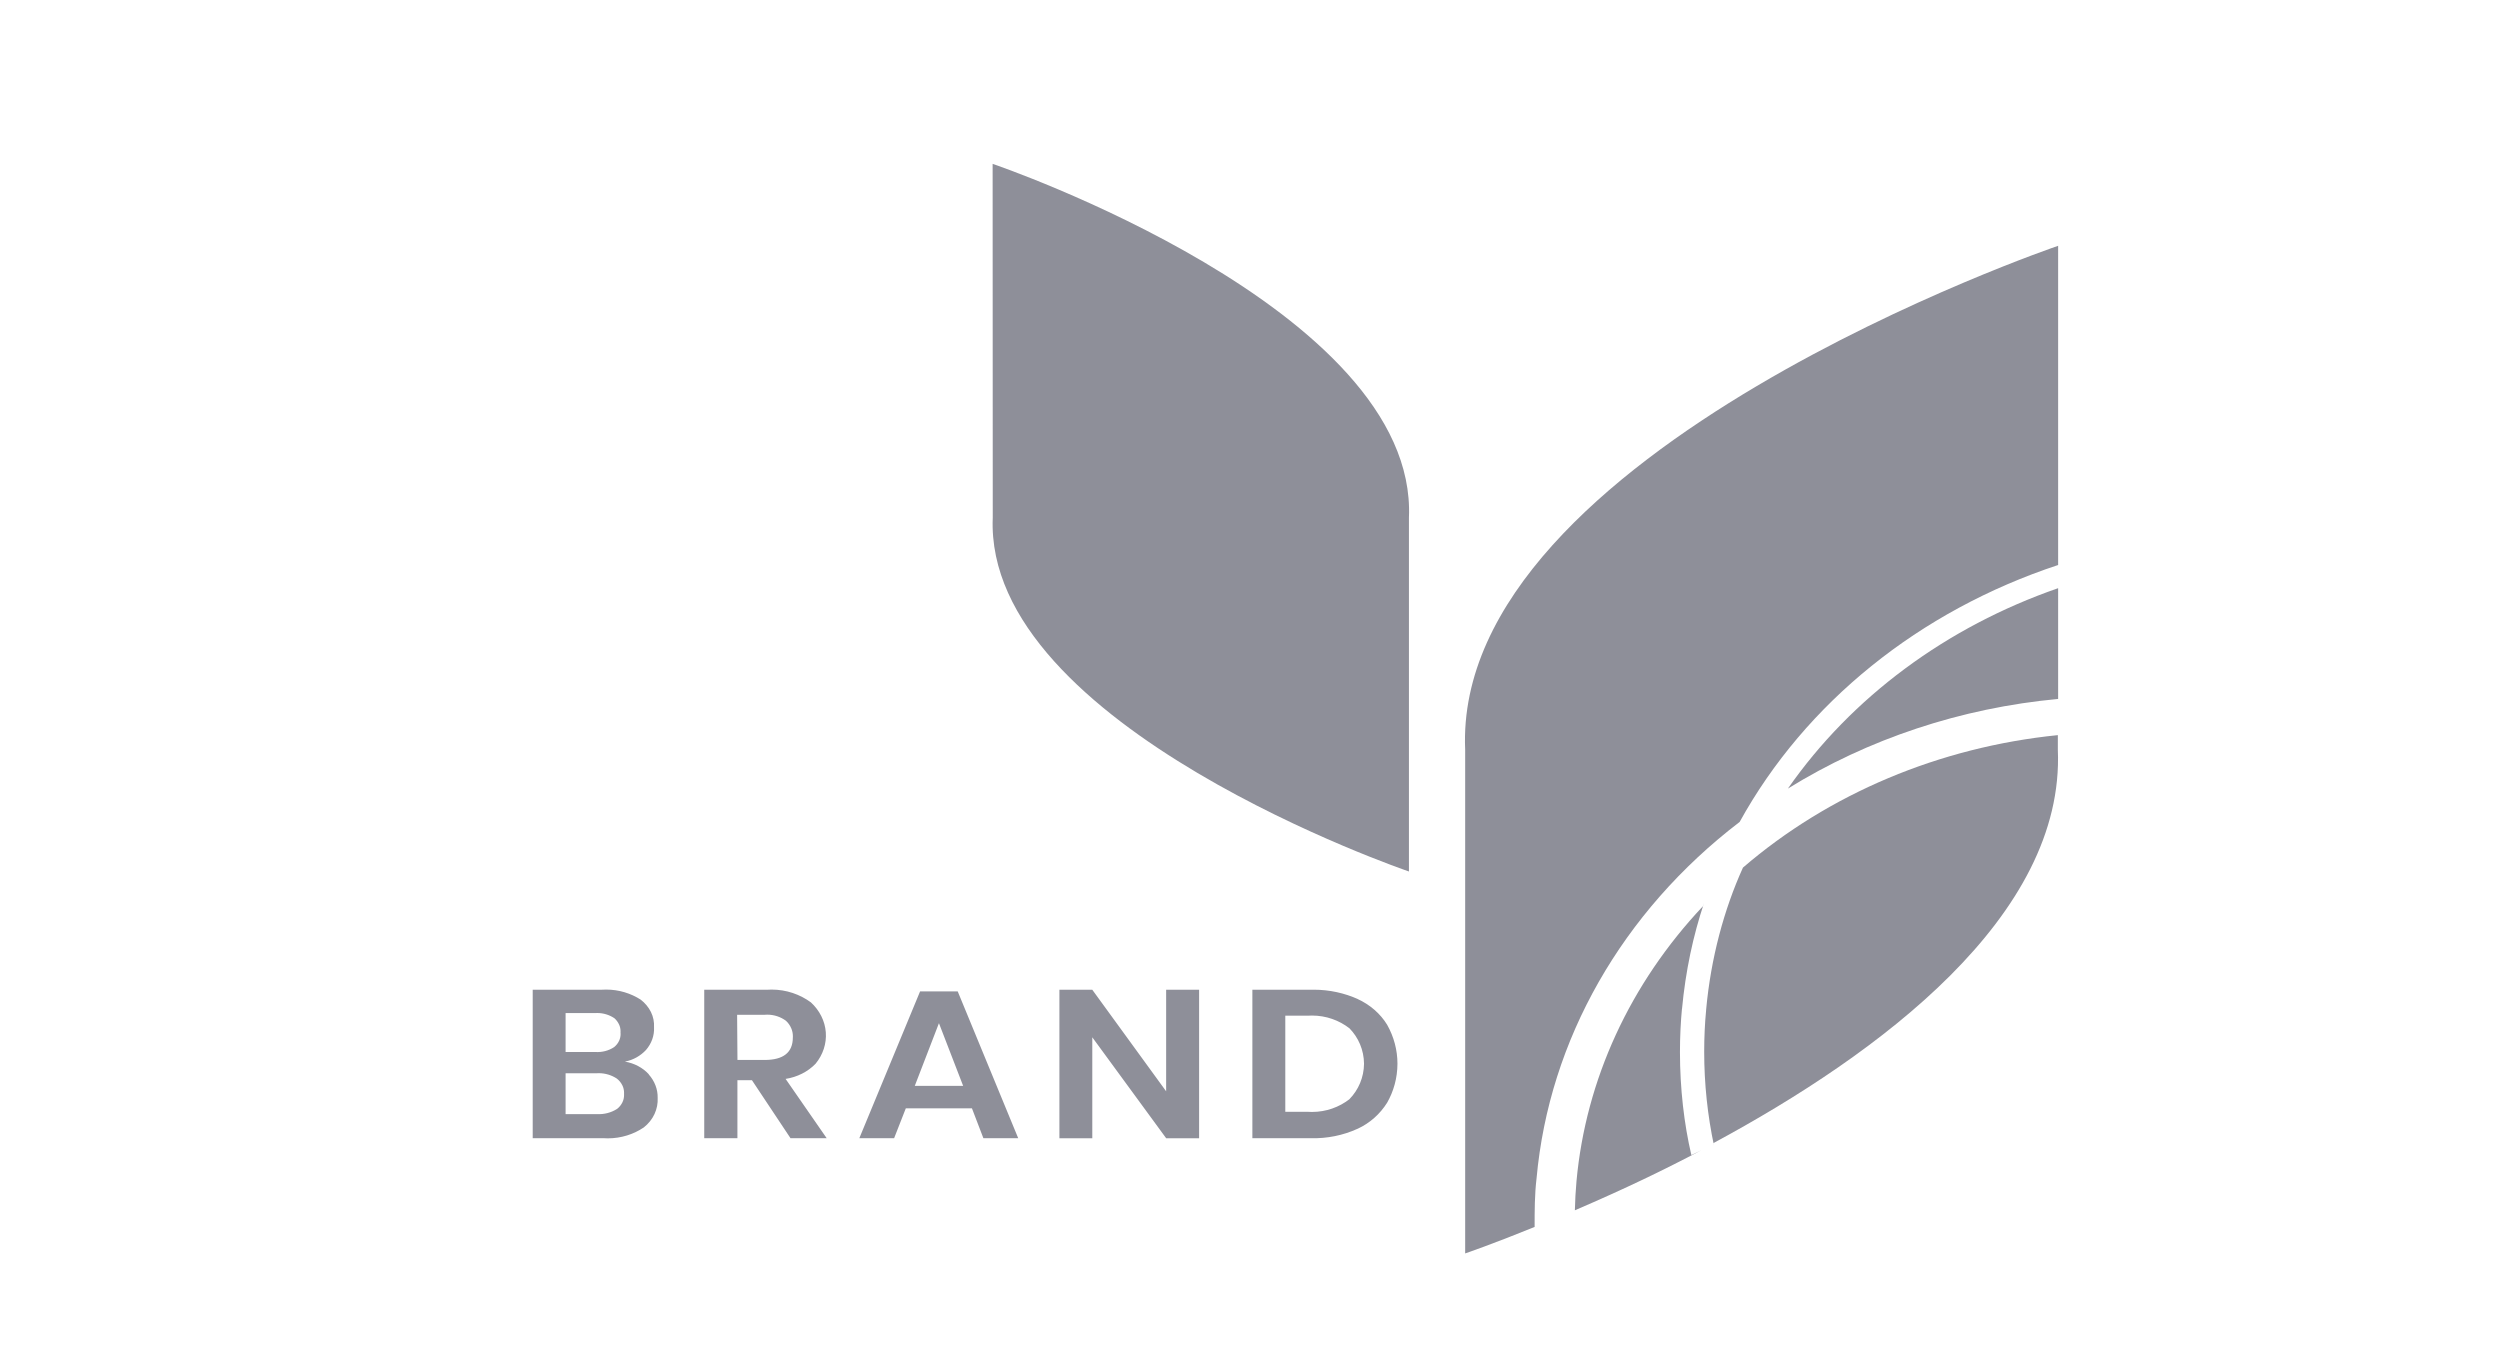
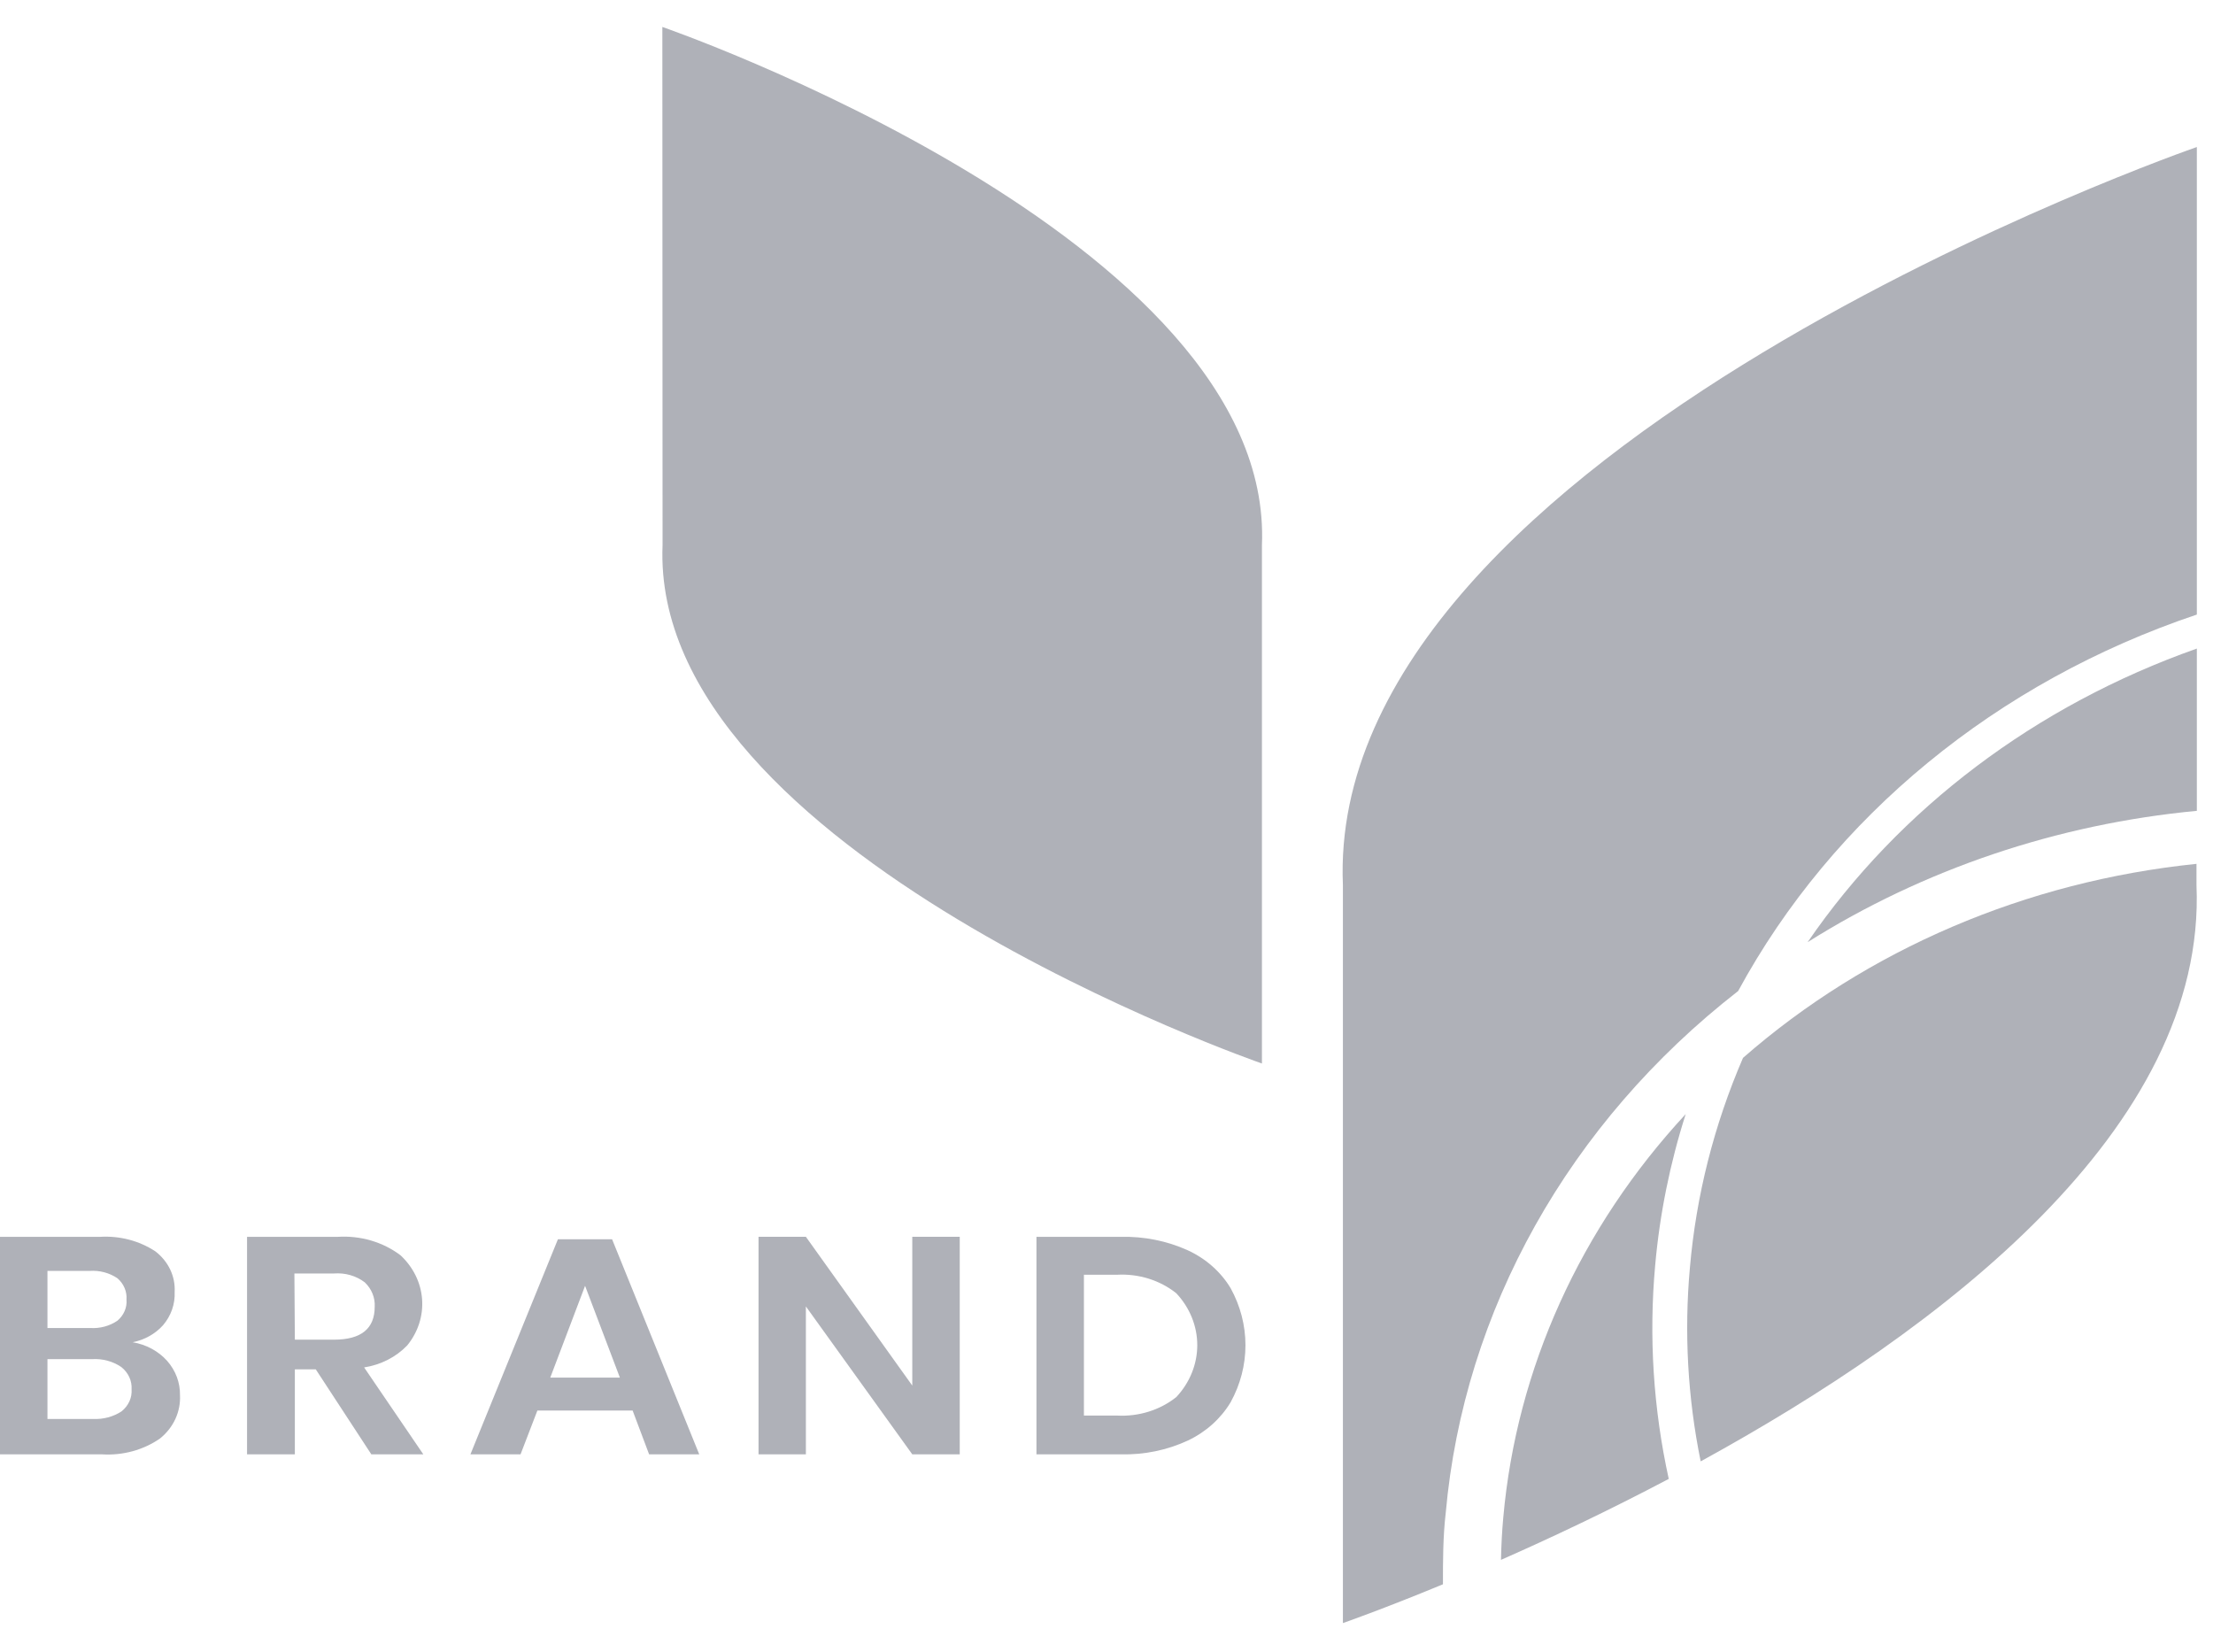
- <svg xmlns="http://www.w3.org/2000/svg" version="1.1" width="59" height="32" viewBox="0 0 59 32">
-   <path fill="#8e8f99" d="M15.31 25.356c0.14 0.157 0.215 0.352 0.211 0.553 0.007 0.131-0.019 0.262-0.075 0.383s-0.143 0.229-0.252 0.315c-0.239 0.162-0.534 0.258-0.851 0.258-0.035 0-0.070-0.001-0.105-0.004l0.005 0h-1.671v-3.504h1.637c0.029-0.002 0.063-0.003 0.097-0.003 0.301 0 0.581 0.088 0.817 0.239l-0.006-0.004c0.105 0.080 0.189 0.181 0.245 0.294s0.080 0.238 0.073 0.362c0.010 0.193-0.058 0.383-0.19 0.535-0.129 0.138-0.3 0.236-0.492 0.273l-0.006 0.001c0.222 0.037 0.422 0.143 0.565 0.299zM13.349 24.827h0.7c0.159 0.011 0.317-0.030 0.445-0.116 0.051-0.041 0.092-0.093 0.119-0.153l0.001-0.003c0.020-0.045 0.032-0.097 0.032-0.152 0-0.012-0.001-0.025-0.002-0.037l0 0.002c0.001-0.009 0.001-0.019 0.001-0.029 0-0.057-0.012-0.11-0.034-0.159l0.001 0.003c-0.028-0.062-0.067-0.114-0.116-0.156l-0.001-0c-0.113-0.075-0.252-0.12-0.401-0.12-0.020 0-0.040 0.001-0.060 0.002l0.003-0h-0.689v0.919zM14.562 26.171c0.055-0.042 0.098-0.096 0.128-0.158l0.001-0.003c0.024-0.049 0.037-0.107 0.037-0.168 0-0.010-0-0.019-0.001-0.028l0 0.001c0.001-0.007 0.001-0.016 0.001-0.025 0-0.063-0.014-0.122-0.040-0.175l0.001 0.002c-0.032-0.065-0.076-0.119-0.13-0.161l-0.001-0.001c-0.121-0.080-0.269-0.128-0.429-0.128-0.016 0-0.033 0-0.049 0.002l0.002-0h-0.734v0.964h0.743c0.167 0.009 0.333-0.034 0.47-0.122zM18.657 26.863l-0.911-1.37h-0.343v1.369h-0.783v-3.504h1.483c0.032-0.002 0.069-0.004 0.107-0.004 0.348 0 0.67 0.113 0.93 0.304l-0.004-0.003c0.207 0.19 0.333 0.441 0.353 0.707s-0.066 0.529-0.242 0.743c-0.183 0.189-0.433 0.315-0.707 0.357l0.97 1.4h-0.851zM17.403 25.015h0.641c0.445 0 0.667-0.177 0.667-0.531 0.001-0.009 0.001-0.019 0.001-0.029 0-0.066-0.014-0.129-0.038-0.187l0.001 0.003c-0.030-0.071-0.073-0.132-0.127-0.181l-0-0c-0.122-0.090-0.275-0.144-0.441-0.144-0.022 0-0.044 0.001-0.065 0.003l0.003-0h-0.649l0.008 1.066zM22.939 26.157h-1.562l-0.276 0.705h-0.821l1.434-3.465h0.888l1.428 3.465h-0.822l-0.27-0.705zM22.73 25.626l-0.571-1.479-0.57 1.479h1.141zM28.299 26.863h-0.777l-1.744-2.383v2.383h-0.776v-3.505h0.776l1.743 2.397v-2.397h0.778v3.504zM32.737 26.023c-0.169 0.27-0.409 0.482-0.693 0.614l-0.010 0.004c-0.338 0.154-0.714 0.23-1.093 0.221h-1.385v-3.504h1.385c0.019-0 0.042-0.001 0.064-0.001 0.372 0 0.726 0.080 1.045 0.223l-0.016-0.006c0.298 0.135 0.543 0.349 0.703 0.611 0.16 0.285 0.243 0.6 0.243 0.919-0.001 0.338-0.091 0.655-0.248 0.928l0.005-0.009zM31.847 25.94c0.211-0.216 0.341-0.511 0.344-0.836v-0c-0.003-0.326-0.133-0.62-0.344-0.836l0 0c-0.242-0.188-0.55-0.301-0.884-0.301-0.031 0-0.063 0.001-0.094 0.003l0.004-0h-0.54v2.269h0.54c0.027 0.002 0.058 0.003 0.090 0.003 0.334 0 0.642-0.113 0.887-0.303l-0.003 0.002zM23.426 3.867s10.038 3.411 9.825 8.349v8.351s-10.031-3.414-9.822-8.351l-0.003-8.349zM42.194 18.611c1.895-1.175 4.089-1.903 6.378-2.116v-2.614c-2.638 0.915-4.875 2.574-6.378 4.73z" />
-   <path fill="#8e8f99" d="M41.055 19.399c1.551-2.813 4.242-4.983 7.517-6.065v-7.533s-14.296 4.86-13.994 11.891v11.889s0.637-0.217 1.639-0.625c0-0.38 0-0.763 0.046-1.149 0.296-3.264 2.019-6.289 4.792-8.409z" />
-   <path fill="#8e8f99" d="M39.695 23.815c0.084-0.899 0.261-1.726 0.523-2.513l-0.023 0.079c-1.727 1.831-2.772 4.103-2.99 6.497-0.021 0.226-0.032 0.451-0.038 0.685 1.198-0.515 2.101-0.952 2.986-1.418l-0.237 0.114c-0.171-0.73-0.269-1.569-0.269-2.43 0-0.357 0.017-0.709 0.050-1.057l-0.003 0.044zM40.263 23.858c-0.028 0.289-0.044 0.624-0.044 0.963 0 0.763 0.080 1.506 0.233 2.224l-0.012-0.070c3.906-2.104 8.294-5.354 8.125-9.283v-0.343c-2.79 0.282-5.401 1.38-7.431 3.126-0.448 0.989-0.757 2.136-0.868 3.341l-0.003 0.042z" />
+ <svg xmlns="http://www.w3.org/2000/svg" width="63" height="47" viewBox="0 0 63 47" fill="none">
+   <path d="M4.757 38.735C5.001 39.011 5.13 39.357 5.124 39.712C5.136 39.944 5.091 40.175 4.993 40.389C4.895 40.602 4.745 40.793 4.555 40.946C4.082 41.274 3.496 41.434 2.904 41.397H0V35.206H2.844C3.406 35.171 3.963 35.317 4.42 35.617C4.604 35.758 4.749 35.935 4.845 36.136C4.941 36.338 4.984 36.556 4.972 36.775C4.988 37.117 4.871 37.453 4.641 37.722C4.421 37.968 4.116 38.139 3.776 38.206C4.161 38.27 4.509 38.458 4.757 38.735ZM1.351 37.801H2.567C2.843 37.819 3.117 37.746 3.34 37.595C3.431 37.519 3.502 37.425 3.547 37.32C3.593 37.215 3.611 37.102 3.601 36.99C3.609 36.878 3.591 36.766 3.546 36.661C3.502 36.556 3.432 36.462 3.343 36.385C3.114 36.229 2.831 36.155 2.547 36.176H1.351V37.801ZM3.459 40.175C3.556 40.097 3.633 40 3.683 39.891C3.733 39.782 3.754 39.664 3.746 39.546C3.753 39.426 3.731 39.307 3.68 39.197C3.629 39.087 3.551 38.989 3.452 38.911C3.214 38.749 2.922 38.67 2.626 38.687H1.351V40.39H2.643C2.933 40.405 3.221 40.329 3.459 40.175Z" fill="#AFB1B8" />
+   <path d="M10.571 41.397L8.989 38.977H8.394V41.397H7.033V35.206H9.61C10.259 35.164 10.901 35.352 11.403 35.732C11.764 36.068 11.981 36.511 12.016 36.98C12.051 37.45 11.902 37.916 11.595 38.294C11.277 38.627 10.843 38.849 10.366 38.923L12.051 41.397H10.571ZM8.394 38.133H9.507C10.28 38.133 10.667 37.821 10.667 37.196C10.675 37.068 10.653 36.94 10.604 36.821C10.556 36.701 10.48 36.592 10.383 36.5C10.138 36.314 9.824 36.224 9.507 36.249H8.381L8.394 38.133Z" fill="#AFB1B8" />
+   <path d="M18.01 40.151H15.298L14.819 41.397H13.392L15.883 35.275H17.425L19.906 41.397H18.479L18.01 40.151ZM17.647 39.213L16.656 36.6L15.665 39.213H17.647Z" fill="#AFB1B8" />
+   <path d="M27.322 41.397H25.971L22.942 37.187V41.397H21.594V35.205H22.942L25.971 39.44V35.205H27.322V41.397Z" fill="#AFB1B8" />
+   <path d="M35.033 39.915C34.753 40.382 34.328 40.763 33.81 41.007C33.222 41.279 32.569 41.413 31.911 41.397H29.506V35.206H31.911C32.568 35.19 33.22 35.321 33.81 35.587C34.328 35.825 34.754 36.202 35.033 36.666C35.311 37.17 35.456 37.726 35.456 38.291C35.456 38.855 35.311 39.411 35.033 39.915ZM33.487 39.767C33.872 39.355 34.084 38.831 34.084 38.289C34.084 37.747 33.872 37.223 33.487 36.812C33.02 36.439 32.413 36.25 31.795 36.285H30.857V40.293H31.795C32.413 40.328 33.02 40.139 33.487 39.767Z" fill="#AFB1B8" />
+   <path d="M18.856 0.767C18.856 0.767 36.294 6.795 35.925 15.518V30.272C35.925 30.272 18.499 24.241 18.862 15.518L18.856 0.767Z" fill="#AFB1B8" />
+   <path d="M51.46 26.818C54.754 24.743 58.563 23.457 62.54 23.08V18.461C57.958 20.078 54.071 23.01 51.46 26.818Z" fill="#AFB1B8" />
+   <path d="M49.482 28.209C52.177 23.24 56.85 19.405 62.54 17.493V4.185C62.54 4.185 37.705 12.772 38.23 25.194V46.2C38.23 46.2 39.337 45.816 41.078 45.096C41.078 44.425 41.078 43.747 41.157 43.067C41.671 37.3 44.665 31.956 49.482 28.209Z" fill="#AFB1B8" />
+   <path d="M47.12 36.013C47.25 34.556 47.541 33.115 47.989 31.712C44.99 34.947 43.173 38.961 42.796 43.191C42.759 43.59 42.739 43.989 42.73 44.401C44.14 43.78 45.782 43.006 47.506 42.096C47.066 40.095 46.936 38.047 47.12 36.013Z" fill="#AFB1B8" />
+   <path d="M48.108 36.089C47.942 37.929 48.045 39.781 48.415 41.597C55.2 37.879 62.824 32.136 62.53 25.194V24.589C57.682 25.086 53.147 27.026 49.62 30.112C48.795 32.024 48.285 34.039 48.108 36.089Z" fill="#AFB1B8" />
</svg>
